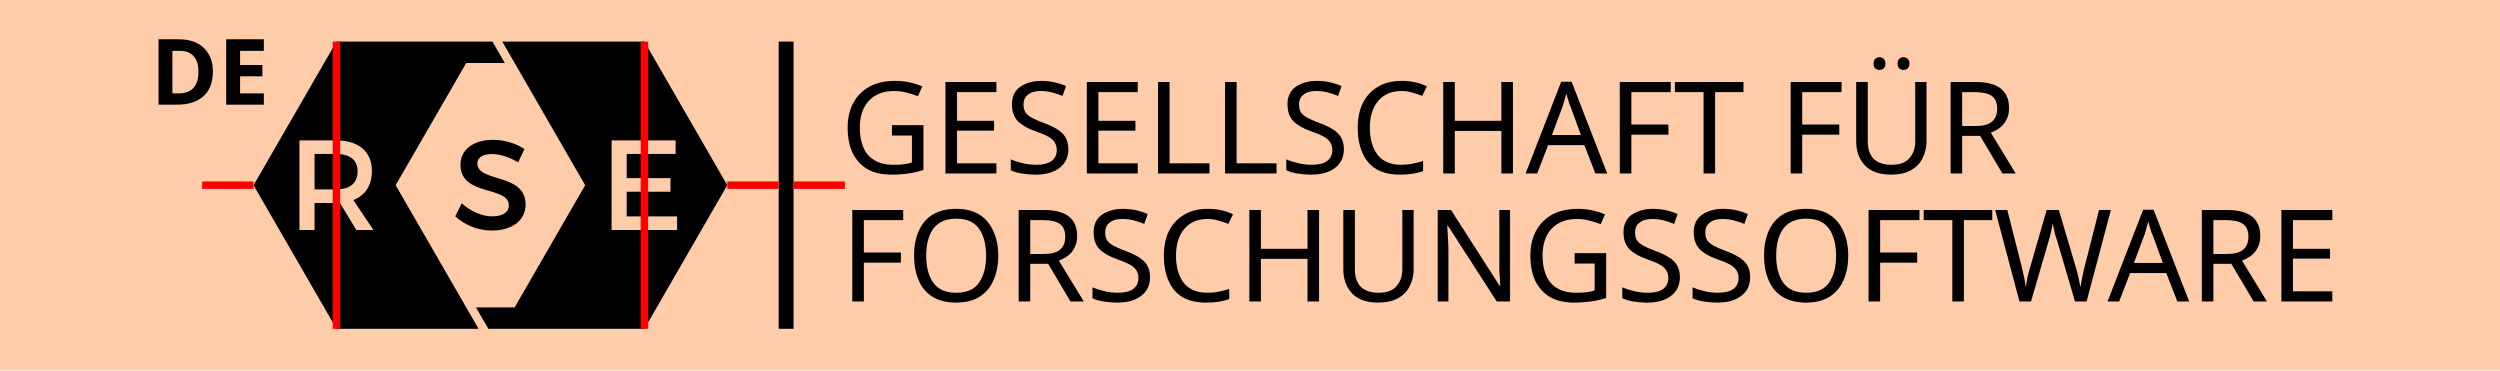
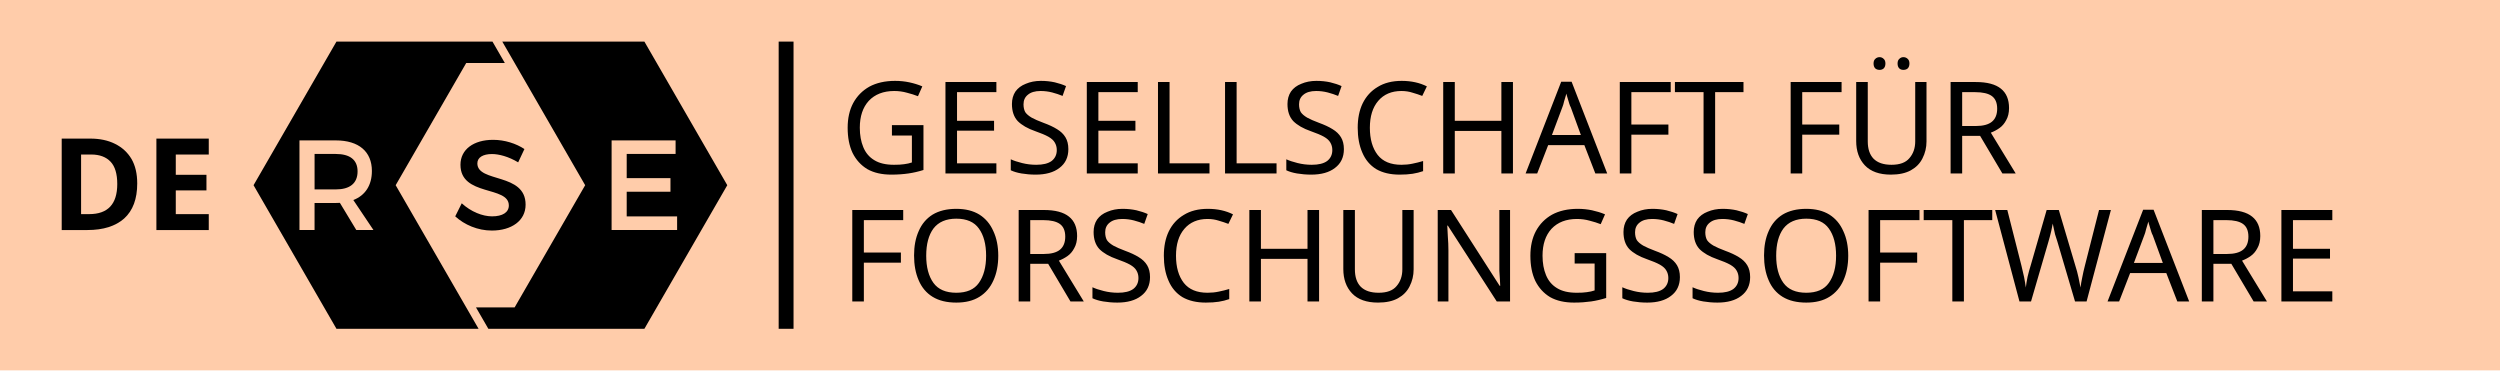
<svg xmlns="http://www.w3.org/2000/svg" width="135mm" height="20mm" viewBox="0 0 135 20" version="1.1" id="svg5470">
  <defs id="defs5464" />
  <g id="layer3" style="display:inline" transform="translate(0,-5)">
    <rect style="opacity:1;fill:#ffccaa;fill-opacity:1;fill-rule:nonzero;stroke:none;stroke-width:0.339;stroke-linecap:butt;stroke-linejoin:round;stroke-miterlimit:4;stroke-dasharray:none;stroke-dashoffset:0;stroke-opacity:1;paint-order:stroke markers fill" id="rect6052" width="135" height="20" x="0" y="5" />
  </g>
  <g id="layer2" style="display:inline" transform="translate(0,-277)">
    <path transform="translate(0,8.9583334e-6)" style="display:inline;opacity:1;fill:#000000;fill-opacity:1;fill-rule:nonzero;stroke:none;stroke-width:0.244;stroke-linecap:butt;stroke-linejoin:round;stroke-miterlimit:4;stroke-dasharray:none;stroke-dashoffset:0;stroke-opacity:1;paint-order:stroke markers fill" d="m 18.169,279.246 -4.477,7.755 4.477,7.754 7.674,0 -4.477,-7.754 3.81,-6.599 2.085,0 -0.667,-1.156 -0.75,0 -1.222,0 z m 8.954,0 4.476,7.755 -3.809,6.598 -2.087,0 0.668,1.156 0.752,0 3.709,0 3.965,0 4.476,-7.754 -4.476,-7.755 z m -0.496,5.305 c -1.05,0 -1.762,0.518 -1.762,1.347 0,1.721 2.612,1.119 2.612,2.197 0,0.373 -0.339,0.588 -0.905,0.588 -0.518,0 -1.14,-0.249 -1.638,-0.705 l -0.352,0.705 c 0.498,0.456 1.216,0.767 1.976,0.767 1.064,0 1.824,-0.532 1.824,-1.396 0.007,-1.741 -2.605,-1.175 -2.605,-2.232 0,-0.325 0.311,-0.504 0.788,-0.504 0.366,0 0.891,0.131 1.416,0.449 l 0.338,-0.719 c -0.449,-0.297 -1.064,-0.497 -1.693,-0.497 z m -10.456,0.031 1.963,0 c 1.237,0 1.948,0.601 1.948,1.651 0,0.774 -0.359,1.32 -1.002,1.569 l 1.085,1.617 -0.926,0 -0.885,-1.465 c -0.069,0.007 -0.145,0.007 -0.221,0.007 l -1.147,0 0,1.458 -0.815,0 z m 16.856,0 3.455,0 0,0.732 -2.64,0 0,1.306 2.363,0 0,0.733 -2.363,0 0,1.333 2.722,0 0,0.733 -3.538,0 z m -16.04,0.732 0,1.914 1.147,0 c 0.746,0 1.175,-0.318 1.175,-0.974 0,-0.636 -0.428,-0.94 -1.175,-0.94 z" id="path5401" />
-     <text id="text5412" y="282.653" x="8.123" style="font-style:normal;font-variant:normal;font-weight:normal;font-stretch:normal;font-size:6.91px;line-height:125%;font-family:Montserrat;-inkscape-font-specification:Montserrat;text-align:start;letter-spacing:0px;word-spacing:0px;writing-mode:lr-tb;text-anchor:start;display:inline;fill:#000000;fill-opacity:1;stroke:none;stroke-width:0.239px;stroke-linecap:butt;stroke-linejoin:miter;stroke-opacity:1" xml:space="preserve">
-       <tspan style="font-style:normal;font-variant:normal;font-weight:600;font-stretch:normal;font-size:4.939px;font-family:Montserrat;-inkscape-font-specification:'Montserrat Semi-Bold';fill:#000000;stroke-width:0.239px" y="282.653" x="8.123" id="tspan5410">DE</tspan>
+     <text id="text5412" y="289.42" x="2.706" style="font-style:normal;font-variant:normal;font-weight:normal;font-stretch:normal;font-size:6.91px;line-height:125%;font-family:Montserrat;-inkscape-font-specification:Montserrat;text-align:start;letter-spacing:0px;word-spacing:0px;writing-mode:lr-tb;text-anchor:start;display:inline;fill:#000000;fill-opacity:1;stroke:none;stroke-width:0.239px;stroke-linecap:butt;stroke-linejoin:miter;stroke-opacity:1" xml:space="preserve">
+       <tspan style="font-style:normal;font-variant:normal;font-weight:600;font-stretch:normal;font-size:6.91px;font-family:Montserrat;-inkscape-font-specification:'Montserrat Semi-Bold';fill:#000000;stroke-width:0.239px" y="289.42" x="2.706" id="tspan5410">DE</tspan>
    </text>
    <path transform="translate(0,8.9583334e-6)" style="display:inline;opacity:1;fill:#000000;fill-opacity:1;fill-rule:nonzero;stroke:none;stroke-width:0.139;stroke-linecap:square;stroke-linejoin:round;stroke-miterlimit:4;stroke-dasharray:none;stroke-dashoffset:0;stroke-opacity:1;paint-order:stroke markers fill" d="m 42.048,279.246 0.803,0 0,15.509 -0.803,0 z" id="rect5418" />
    <text xml:space="preserve" style="font-style:normal;font-variant:normal;font-weight:normal;font-stretch:normal;font-size:6.91px;line-height:100%;font-family:Montserrat;-inkscape-font-specification:Montserrat;text-align:start;letter-spacing:0px;word-spacing:0px;writing-mode:lr-tb;text-anchor:start;display:inline;fill:#000000;fill-opacity:1;stroke:none;stroke-width:0.239px;stroke-linecap:butt;stroke-linejoin:miter;stroke-opacity:1" x="45.35" y="286.369" id="text5423">
      <tspan id="tspan5421" x="45.35" y="286.369" style="font-style:normal;font-variant:normal;font-weight:300;font-stretch:normal;font-size:6.91px;line-height:100%;font-family:Montserrat;-inkscape-font-specification:'Montserrat, Light';text-align:start;writing-mode:lr-tb;text-anchor:start;fill:#000000;stroke-width:0.239px">GESELLSCHAFT FÜR</tspan>
      <tspan x="45.35" y="293.279" style="font-style:normal;font-variant:normal;font-weight:300;font-stretch:normal;font-size:6.91px;line-height:100%;font-family:Montserrat;-inkscape-font-specification:'Montserrat, Light';text-align:start;writing-mode:lr-tb;text-anchor:start;fill:#000000;stroke-width:0.239px" id="tspan5425">FORSCHUNGSSOFTWARE</tspan>
    </text>
  </g>
-   <g id="layer1" style="display:inline" transform="translate(0,-277)">
+   <g id="layer1" style="display:none" transform="translate(0,-277)">
    <path style="display:inline;opacity:1;fill:#0000ff;fill-opacity:1;fill-rule:nonzero;stroke:#ff0000;stroke-width:0.4;stroke-linecap:butt;stroke-linejoin:round;stroke-miterlimit:4;stroke-dasharray:none;stroke-dashoffset:0;stroke-opacity:1;paint-order:stroke markers fill" d="m 39.273,287 2.775,0" id="path5433" />
    <path id="path5435" d="m 10.917,287 2.775,0" style="display:inline;opacity:1;fill:#0000ff;fill-opacity:1;fill-rule:nonzero;stroke:#ff0000;stroke-width:0.4;stroke-linecap:butt;stroke-linejoin:round;stroke-miterlimit:4;stroke-dasharray:none;stroke-dashoffset:0;stroke-opacity:1;paint-order:stroke markers fill" />
    <path style="display:inline;opacity:1;fill:#0000ff;fill-opacity:1;fill-rule:nonzero;stroke:#ff0000;stroke-width:0.4;stroke-linecap:butt;stroke-linejoin:round;stroke-miterlimit:4;stroke-dasharray:none;stroke-dashoffset:0;stroke-opacity:1;paint-order:stroke markers fill" d="m 34.797,279.246 0,15.509" id="path5437" />
    <path style="display:inline;opacity:1;fill:#0000ff;fill-opacity:1;fill-rule:nonzero;stroke:#ff0000;stroke-width:0.4;stroke-linecap:butt;stroke-linejoin:round;stroke-miterlimit:4;stroke-dasharray:none;stroke-dashoffset:0;stroke-opacity:1;paint-order:stroke markers fill" d="m 18.169,294.754 0,-15.509" id="path5439" />
    <path id="path5441" d="m 42.851,287 2.775,0" style="display:inline;opacity:1;fill:#0000ff;fill-opacity:1;fill-rule:nonzero;stroke:#ff0000;stroke-width:0.4;stroke-linecap:butt;stroke-linejoin:round;stroke-miterlimit:4;stroke-dasharray:none;stroke-dashoffset:0;stroke-opacity:1;paint-order:stroke markers fill" />
  </g>
</svg>
